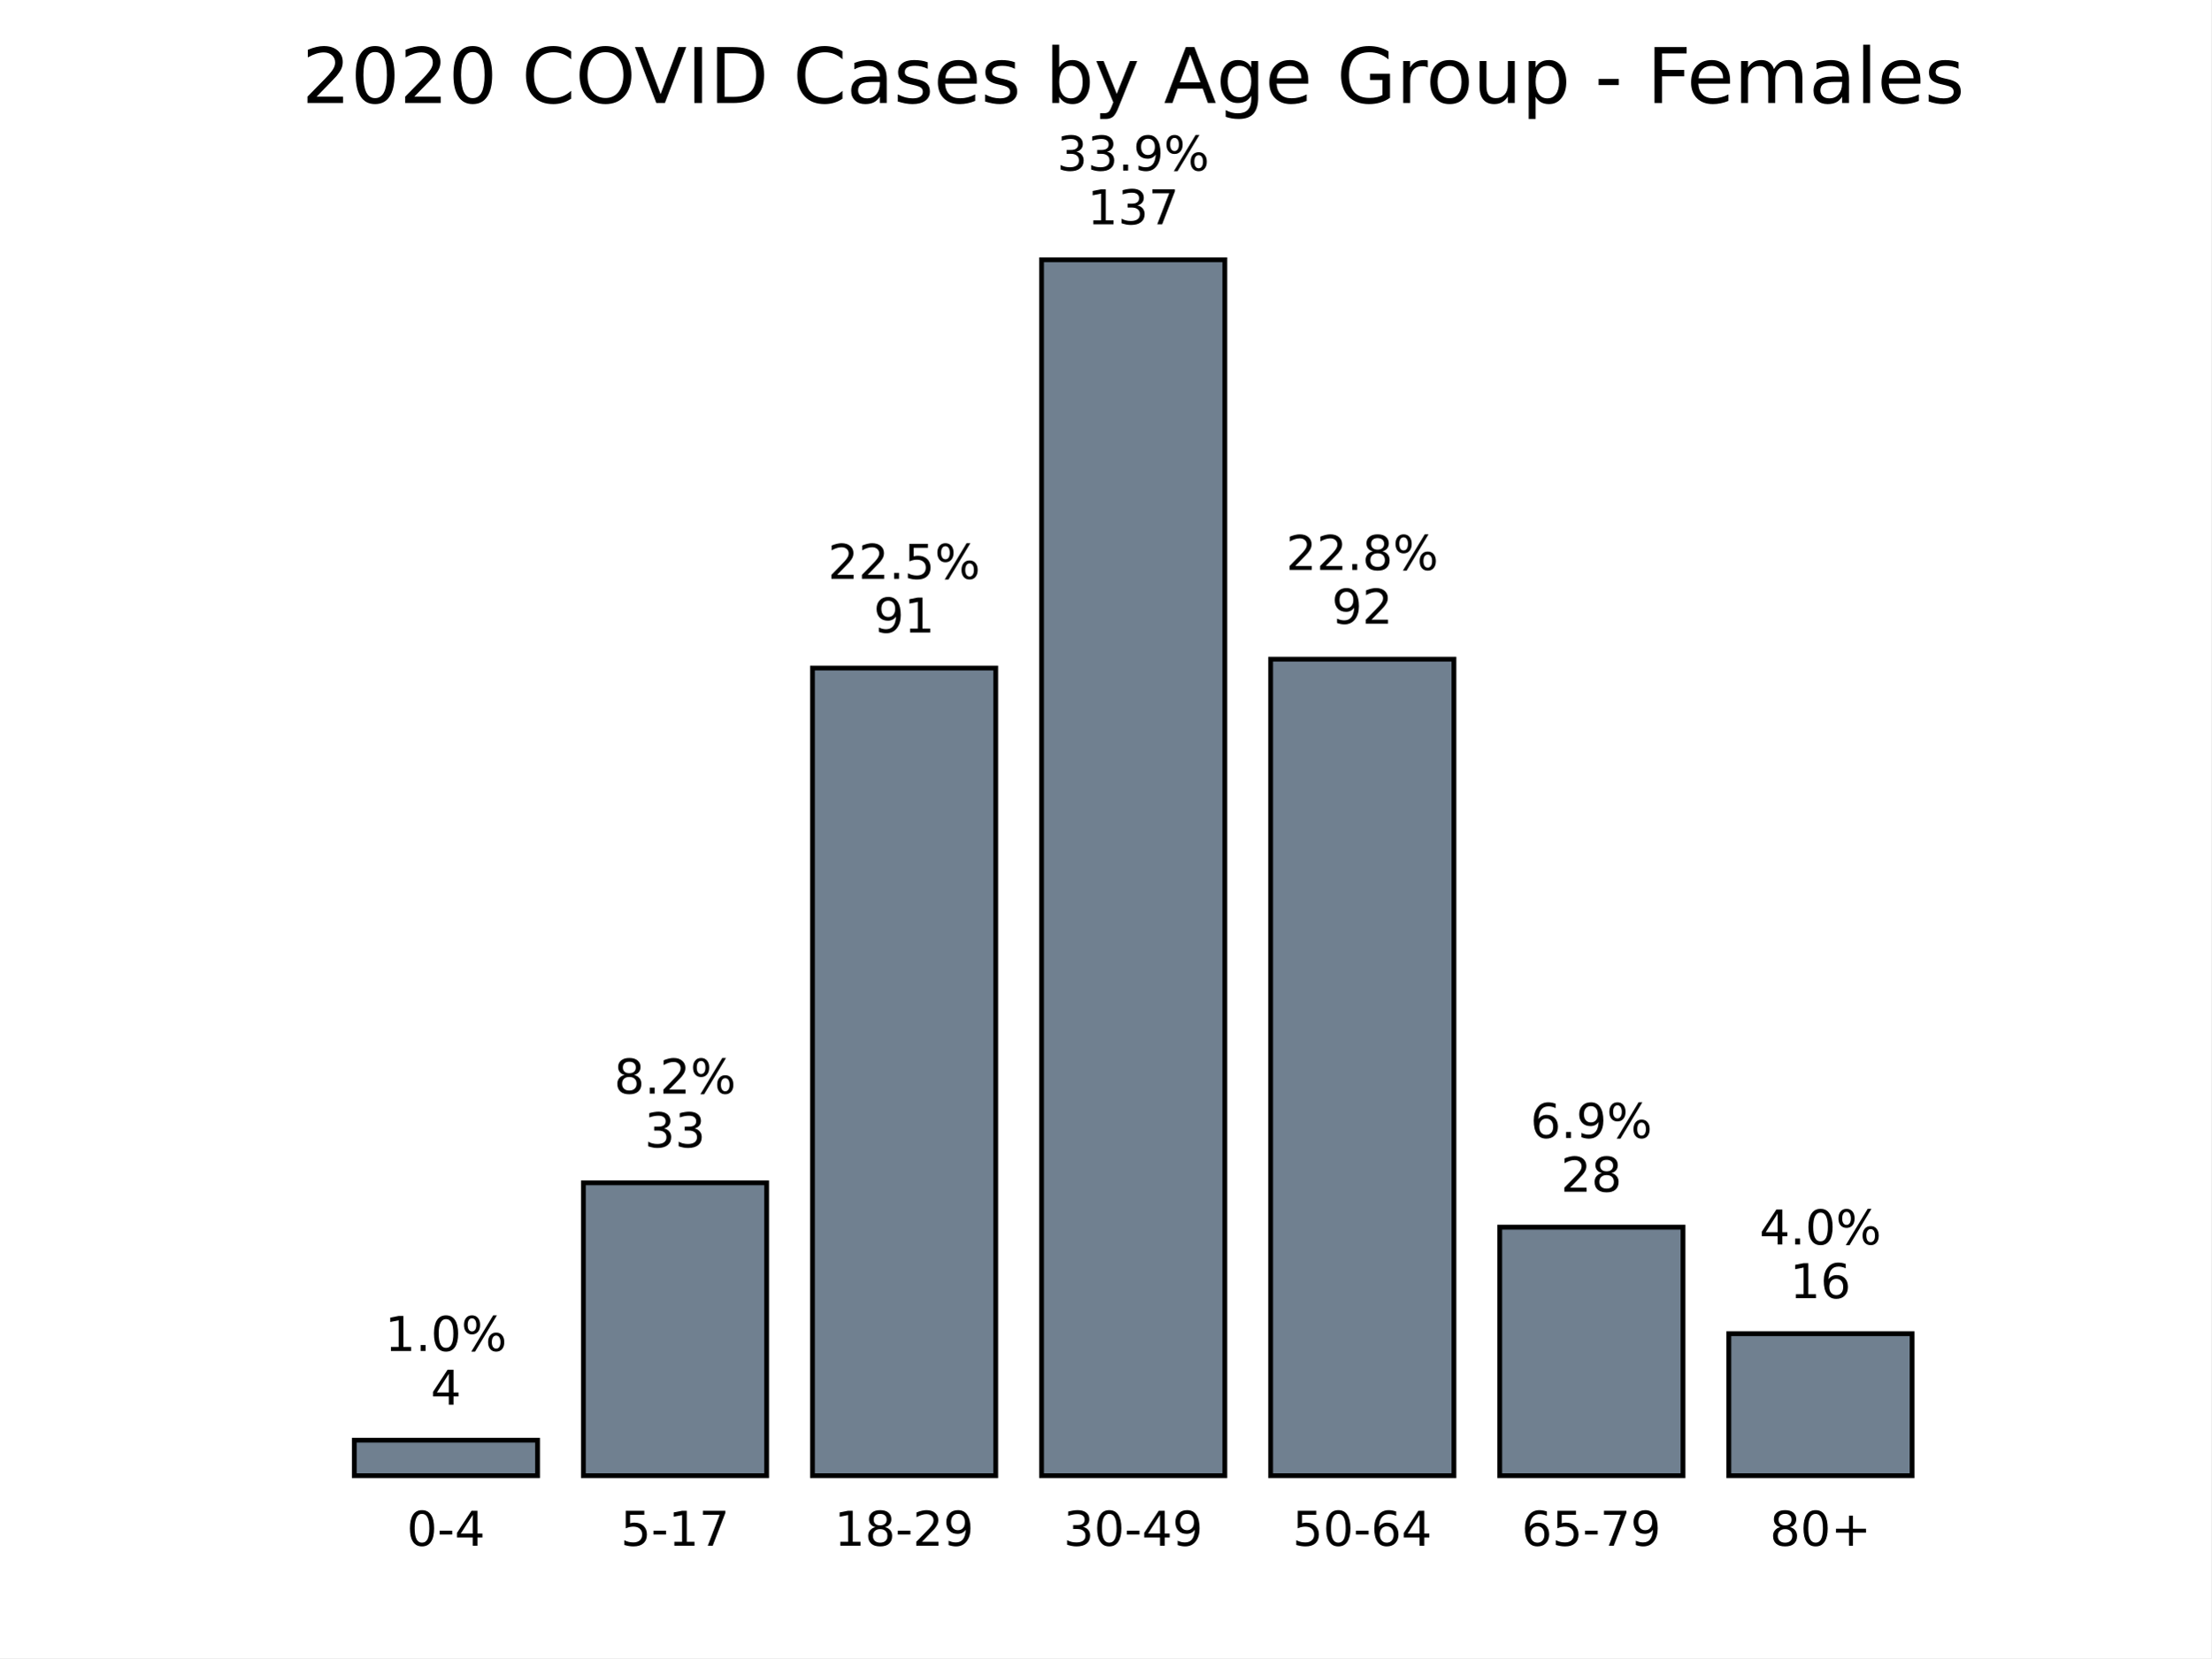
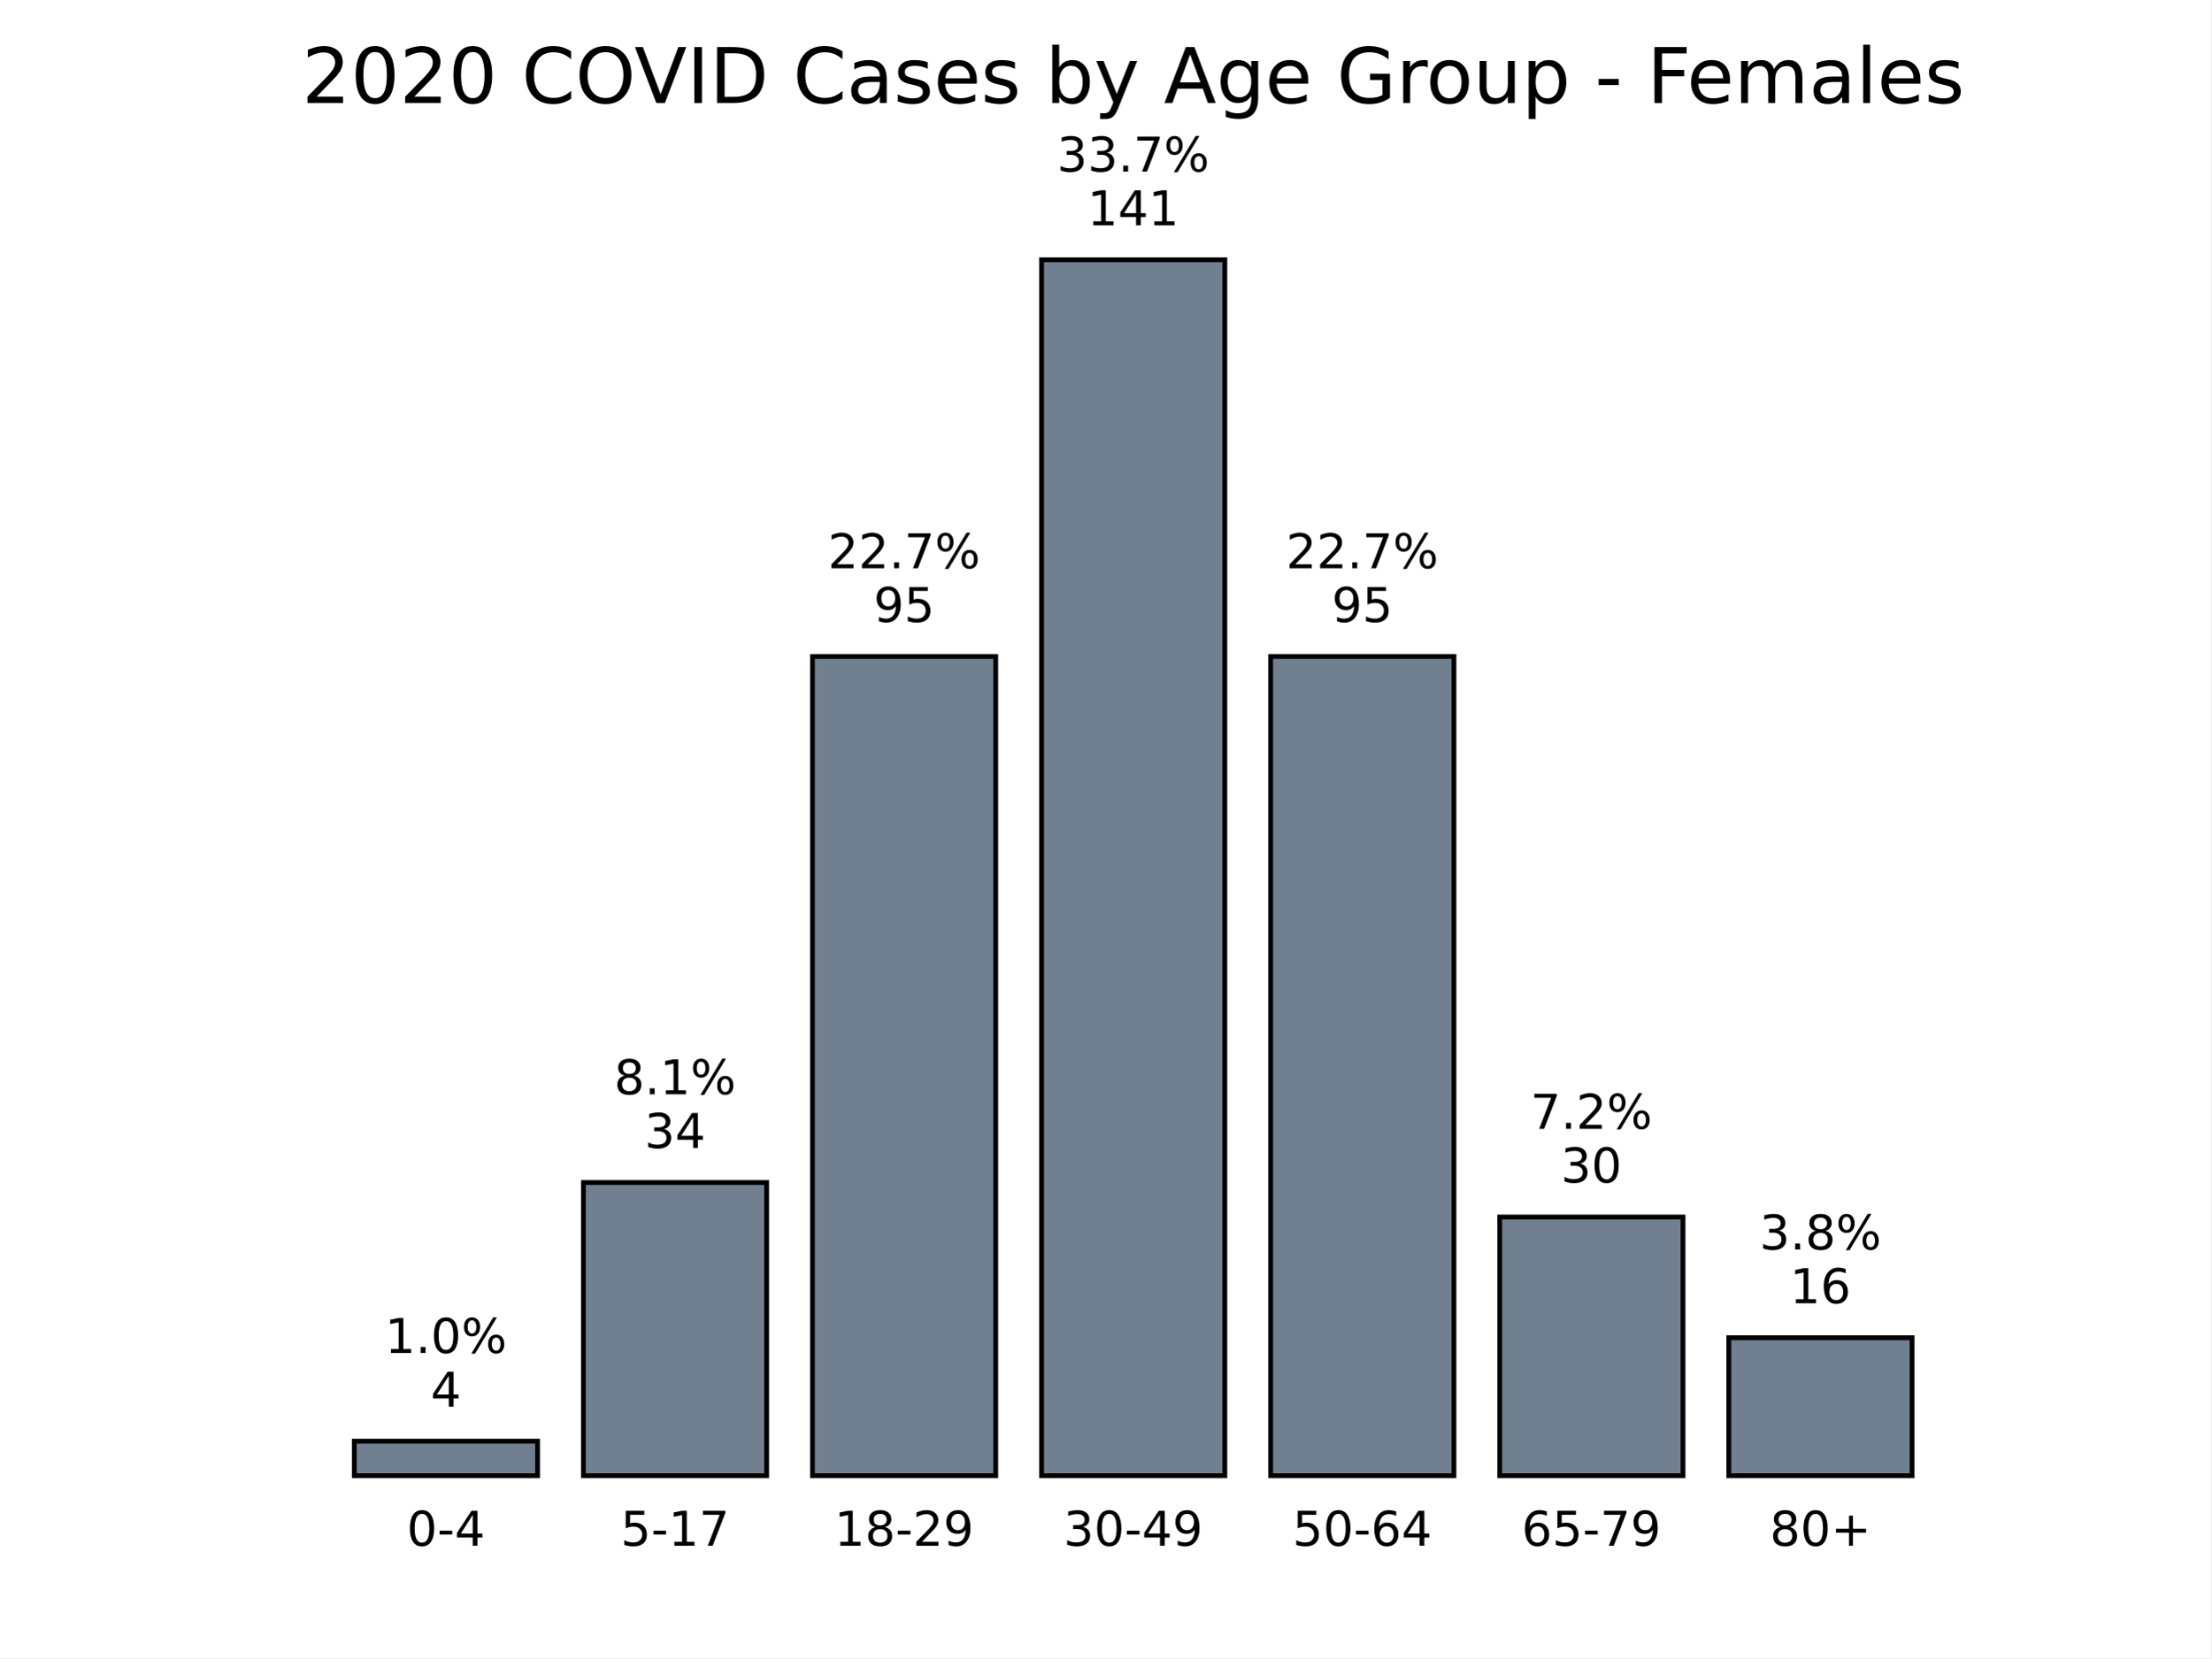
<svg xmlns="http://www.w3.org/2000/svg" xmlns:xlink="http://www.w3.org/1999/xlink" height="345.6pt" version="1.1" viewBox="0 0 460.8 345.6" width="460.8pt">
  <defs>
    <style type="text/css">*{stroke-linecap:butt;stroke-linejoin:round;}</style>
  </defs>
  <g id="figure_1">
    <g id="patch_1">
      <path d="M 0 345.6  L 460.8 345.6  L 460.8 0  L 0 0  z " style="fill:#ffffff;" />
    </g>
    <g id="axes_1">
      <g id="patch_2">
        <path d="M 57.6 307.584  L 414.72 307.584  L 414.72 41.472  L 57.6 41.472  z " style="fill:#ffffff;" />
      </g>
      <g id="patch_3">
-         <path d="M 73.833 307.584  L 112.027 307.584  L 112.027 300.184  L 73.833 300.184  z " style="fill:#708090;stroke:#000000;stroke-linejoin:miter;" />
+         <path d="M 73.833 307.584  L 112.027 307.584  L 112.027 300.394  L 73.833 300.394  z " style="fill:#708090;stroke:#000000;stroke-linejoin:miter;" />
      </g>
      <g id="patch_4">
-         <path d="M 121.576 307.584  L 159.771 307.584  L 159.771 246.536  L 121.576 246.536  z " style="fill:#708090;stroke:#000000;stroke-linejoin:miter;" />
+         <path d="M 121.576 307.584  L 159.771 307.584  L 159.771 246.471  L 121.576 246.471  z " style="fill:#708090;stroke:#000000;stroke-linejoin:miter;" />
      </g>
      <g id="patch_5">
-         <path d="M 169.319 307.584  L 207.514 307.584  L 207.514 139.241  L 169.319 139.241  z " style="fill:#708090;stroke:#000000;stroke-linejoin:miter;" />
+         <path d="M 169.319 307.584  L 207.514 307.584  L 207.514 136.827  L 169.319 136.827  z " style="fill:#708090;stroke:#000000;stroke-linejoin:miter;" />
      </g>
      <g id="patch_6">
        <path d="M 217.063 307.584  L 255.257 307.584  L 255.257 54.144  L 217.063 54.144  z " style="fill:#708090;stroke:#000000;stroke-linejoin:miter;" />
      </g>
      <g id="patch_7">
-         <path d="M 264.806 307.584  L 303.001 307.584  L 303.001 137.391  L 264.806 137.391  z " style="fill:#708090;stroke:#000000;stroke-linejoin:miter;" />
+         <path d="M 264.806 307.584  L 303.001 307.584  L 303.001 136.827  L 264.806 136.827  z " style="fill:#708090;stroke:#000000;stroke-linejoin:miter;" />
      </g>
      <g id="patch_8">
-         <path d="M 312.549 307.584  L 350.744 307.584  L 350.744 255.786  L 312.549 255.786  z " style="fill:#708090;stroke:#000000;stroke-linejoin:miter;" />
+         <path d="M 312.549 307.584  L 350.744 307.584  L 350.744 253.661  L 312.549 253.661  z " style="fill:#708090;stroke:#000000;stroke-linejoin:miter;" />
      </g>
      <g id="patch_9">
-         <path d="M 360.293 307.584  L 398.487 307.584  L 398.487 277.985  L 360.293 277.985  z " style="fill:#708090;stroke:#000000;stroke-linejoin:miter;" />
+         <path d="M 360.293 307.584  L 398.487 307.584  L 398.487 278.825  L 360.293 278.825  z " style="fill:#708090;stroke:#000000;stroke-linejoin:miter;" />
      </g>
      <g id="matplotlib.axis_1">
        <g id="xtick_1">
          <g id="text_1">
            <g transform="translate(84.76365 322.1824)scale(0.1 -0.1)">
              <defs>
                <path d="M 31.781 66.406  Q 24.172 66.406 20.328 58.906  Q 16.5 51.422 16.5 36.375  Q 16.5 21.391 20.328 13.891  Q 24.172 6.391 31.781 6.391  Q 39.453 6.391 43.281 13.891  Q 47.125 21.391 47.125 36.375  Q 47.125 51.422 43.281 58.906  Q 39.453 66.406 31.781 66.406  z M 31.781 74.219  Q 44.047 74.219 50.516 64.516  Q 56.984 54.828 56.984 36.375  Q 56.984 17.969 50.516 8.266  Q 44.047 -1.422 31.781 -1.422  Q 19.531 -1.422 13.062 8.266  Q 6.594 17.969 6.594 36.375  Q 6.594 54.828 13.062 64.516  Q 19.531 74.219 31.781 74.219  z " id="DejaVuSans-48" />
                <path d="M 4.891 31.391  L 31.203 31.391  L 31.203 23.391  L 4.891 23.391  z " id="DejaVuSans-45" />
                <path d="M 37.797 64.312  L 12.891 25.391  L 37.797 25.391  z M 35.203 72.906  L 47.609 72.906  L 47.609 25.391  L 58.016 25.391  L 58.016 17.188  L 47.609 17.188  L 47.609 0  L 37.797 0  L 37.797 17.188  L 4.891 17.188  L 4.891 26.703  z " id="DejaVuSans-52" />
              </defs>
              <use xlink:href="#DejaVuSans-48" />
              <use x="63.623" xlink:href="#DejaVuSans-45" />
              <use x="99.707" xlink:href="#DejaVuSans-52" />
            </g>
          </g>
        </g>
        <g id="xtick_2">
          <g id="text_2">
            <g transform="translate(129.3257 322.1824)scale(0.1 -0.1)">
              <defs>
                <path d="M 10.797 72.906  L 49.516 72.906  L 49.516 64.594  L 19.828 64.594  L 19.828 46.734  Q 21.969 47.469 24.109 47.828  Q 26.266 48.188 28.422 48.188  Q 40.625 48.188 47.75 41.5  Q 54.891 34.812 54.891 23.391  Q 54.891 11.625 47.562 5.094  Q 40.234 -1.422 26.906 -1.422  Q 22.312 -1.422 17.547 -0.641  Q 12.797 0.141 7.719 1.703  L 7.719 11.625  Q 12.109 9.234 16.797 8.062  Q 21.484 6.891 26.703 6.891  Q 35.156 6.891 40.078 11.328  Q 45.016 15.766 45.016 23.391  Q 45.016 31 40.078 35.438  Q 35.156 39.891 26.703 39.891  Q 22.75 39.891 18.812 39.016  Q 14.891 38.141 10.797 36.281  z " id="DejaVuSans-53" />
                <path d="M 12.406 8.297  L 28.516 8.297  L 28.516 63.922  L 10.984 60.406  L 10.984 69.391  L 28.422 72.906  L 38.281 72.906  L 38.281 8.297  L 54.391 8.297  L 54.391 0  L 12.406 0  z " id="DejaVuSans-49" />
                <path d="M 8.203 72.906  L 55.078 72.906  L 55.078 68.703  L 28.609 0  L 18.312 0  L 43.219 64.594  L 8.203 64.594  z " id="DejaVuSans-55" />
              </defs>
              <use xlink:href="#DejaVuSans-53" />
              <use x="63.623" xlink:href="#DejaVuSans-45" />
              <use x="99.707" xlink:href="#DejaVuSans-49" />
              <use x="163.33" xlink:href="#DejaVuSans-55" />
            </g>
          </g>
        </g>
        <g id="xtick_3">
          <g id="text_3">
            <g transform="translate(173.8878 322.1824)scale(0.1 -0.1)">
              <defs>
                <path d="M 31.781 34.625  Q 24.75 34.625 20.719 30.859  Q 16.703 27.094 16.703 20.516  Q 16.703 13.922 20.719 10.156  Q 24.75 6.391 31.781 6.391  Q 38.812 6.391 42.859 10.172  Q 46.922 13.969 46.922 20.516  Q 46.922 27.094 42.891 30.859  Q 38.875 34.625 31.781 34.625  z M 21.922 38.812  Q 15.578 40.375 12.031 44.719  Q 8.5 49.078 8.5 55.328  Q 8.5 64.062 14.719 69.141  Q 20.953 74.219 31.781 74.219  Q 42.672 74.219 48.875 69.141  Q 55.078 64.062 55.078 55.328  Q 55.078 49.078 51.531 44.719  Q 48 40.375 41.703 38.812  Q 48.828 37.156 52.797 32.312  Q 56.781 27.484 56.781 20.516  Q 56.781 9.906 50.312 4.234  Q 43.844 -1.422 31.781 -1.422  Q 19.734 -1.422 13.25 4.234  Q 6.781 9.906 6.781 20.516  Q 6.781 27.484 10.781 32.312  Q 14.797 37.156 21.922 38.812  z M 18.312 54.391  Q 18.312 48.734 21.844 45.562  Q 25.391 42.391 31.781 42.391  Q 38.141 42.391 41.719 45.562  Q 45.312 48.734 45.312 54.391  Q 45.312 60.062 41.719 63.234  Q 38.141 66.406 31.781 66.406  Q 25.391 66.406 21.844 63.234  Q 18.312 60.062 18.312 54.391  z " id="DejaVuSans-56" />
                <path d="M 19.188 8.297  L 53.609 8.297  L 53.609 0  L 7.328 0  L 7.328 8.297  Q 12.938 14.109 22.625 23.891  Q 32.328 33.688 34.812 36.531  Q 39.547 41.844 41.422 45.531  Q 43.312 49.219 43.312 52.781  Q 43.312 58.594 39.234 62.25  Q 35.156 65.922 28.609 65.922  Q 23.969 65.922 18.812 64.312  Q 13.672 62.703 7.812 59.422  L 7.812 69.391  Q 13.766 71.781 18.938 73  Q 24.125 74.219 28.422 74.219  Q 39.75 74.219 46.484 68.547  Q 53.219 62.891 53.219 53.422  Q 53.219 48.922 51.531 44.891  Q 49.859 40.875 45.406 35.406  Q 44.188 33.984 37.641 27.219  Q 31.109 20.453 19.188 8.297  z " id="DejaVuSans-50" />
                <path d="M 10.984 1.516  L 10.984 10.5  Q 14.703 8.734 18.5 7.812  Q 22.312 6.891 25.984 6.891  Q 35.75 6.891 40.891 13.453  Q 46.047 20.016 46.781 33.406  Q 43.953 29.203 39.594 26.953  Q 35.25 24.703 29.984 24.703  Q 19.047 24.703 12.672 31.312  Q 6.297 37.938 6.297 49.422  Q 6.297 60.641 12.938 67.422  Q 19.578 74.219 30.609 74.219  Q 43.266 74.219 49.922 64.516  Q 56.594 54.828 56.594 36.375  Q 56.594 19.141 48.406 8.859  Q 40.234 -1.422 26.422 -1.422  Q 22.703 -1.422 18.891 -0.688  Q 15.094 0.047 10.984 1.516  z M 30.609 32.422  Q 37.25 32.422 41.125 36.953  Q 45.016 41.5 45.016 49.422  Q 45.016 57.281 41.125 61.844  Q 37.25 66.406 30.609 66.406  Q 23.969 66.406 20.094 61.844  Q 16.219 57.281 16.219 49.422  Q 16.219 41.5 20.094 36.953  Q 23.969 32.422 30.609 32.422  z " id="DejaVuSans-57" />
              </defs>
              <use xlink:href="#DejaVuSans-49" />
              <use x="63.623" xlink:href="#DejaVuSans-56" />
              <use x="127.246" xlink:href="#DejaVuSans-45" />
              <use x="163.33" xlink:href="#DejaVuSans-50" />
              <use x="226.953" xlink:href="#DejaVuSans-57" />
            </g>
          </g>
        </g>
        <g id="xtick_4">
          <g id="text_4">
            <g transform="translate(221.6311 322.1824)scale(0.1 -0.1)">
              <defs>
                <path d="M 40.578 39.312  Q 47.656 37.797 51.625 33  Q 55.609 28.219 55.609 21.188  Q 55.609 10.406 48.188 4.484  Q 40.766 -1.422 27.094 -1.422  Q 22.516 -1.422 17.656 -0.516  Q 12.797 0.391 7.625 2.203  L 7.625 11.719  Q 11.719 9.328 16.594 8.109  Q 21.484 6.891 26.812 6.891  Q 36.078 6.891 40.938 10.547  Q 45.797 14.203 45.797 21.188  Q 45.797 27.641 41.281 31.266  Q 36.766 34.906 28.719 34.906  L 20.219 34.906  L 20.219 43.016  L 29.109 43.016  Q 36.375 43.016 40.234 45.922  Q 44.094 48.828 44.094 54.297  Q 44.094 59.906 40.109 62.906  Q 36.141 65.922 28.719 65.922  Q 24.656 65.922 20.016 65.031  Q 15.375 64.156 9.812 62.312  L 9.812 71.094  Q 15.438 72.656 20.344 73.438  Q 25.25 74.219 29.594 74.219  Q 40.828 74.219 47.359 69.109  Q 53.906 64.016 53.906 55.328  Q 53.906 49.266 50.438 45.094  Q 46.969 40.922 40.578 39.312  z " id="DejaVuSans-51" />
              </defs>
              <use xlink:href="#DejaVuSans-51" />
              <use x="63.623" xlink:href="#DejaVuSans-48" />
              <use x="127.246" xlink:href="#DejaVuSans-45" />
              <use x="163.33" xlink:href="#DejaVuSans-52" />
              <use x="226.953" xlink:href="#DejaVuSans-57" />
            </g>
          </g>
        </g>
        <g id="xtick_5">
          <g id="text_5">
            <g transform="translate(269.3744 322.1824)scale(0.1 -0.1)">
              <defs>
                <path d="M 33.016 40.375  Q 26.375 40.375 22.484 35.828  Q 18.609 31.297 18.609 23.391  Q 18.609 15.531 22.484 10.953  Q 26.375 6.391 33.016 6.391  Q 39.656 6.391 43.531 10.953  Q 47.406 15.531 47.406 23.391  Q 47.406 31.297 43.531 35.828  Q 39.656 40.375 33.016 40.375  z M 52.594 71.297  L 52.594 62.312  Q 48.875 64.062 45.094 64.984  Q 41.312 65.922 37.594 65.922  Q 27.828 65.922 22.672 59.328  Q 17.531 52.734 16.797 39.406  Q 19.672 43.656 24.016 45.922  Q 28.375 48.188 33.594 48.188  Q 44.578 48.188 50.953 41.516  Q 57.328 34.859 57.328 23.391  Q 57.328 12.156 50.688 5.359  Q 44.047 -1.422 33.016 -1.422  Q 20.359 -1.422 13.672 8.266  Q 6.984 17.969 6.984 36.375  Q 6.984 53.656 15.188 63.938  Q 23.391 74.219 37.203 74.219  Q 40.922 74.219 44.703 73.484  Q 48.484 72.75 52.594 71.297  z " id="DejaVuSans-54" />
              </defs>
              <use xlink:href="#DejaVuSans-53" />
              <use x="63.623" xlink:href="#DejaVuSans-48" />
              <use x="127.246" xlink:href="#DejaVuSans-45" />
              <use x="163.33" xlink:href="#DejaVuSans-54" />
              <use x="226.953" xlink:href="#DejaVuSans-52" />
            </g>
          </g>
        </g>
        <g id="xtick_6">
          <g id="text_6">
            <g transform="translate(317.1177 322.1824)scale(0.1 -0.1)">
              <use xlink:href="#DejaVuSans-54" />
              <use x="63.623" xlink:href="#DejaVuSans-53" />
              <use x="127.246" xlink:href="#DejaVuSans-45" />
              <use x="163.33" xlink:href="#DejaVuSans-55" />
              <use x="226.953" xlink:href="#DejaVuSans-57" />
            </g>
          </g>
        </g>
        <g id="xtick_7">
          <g id="text_7">
            <g transform="translate(368.8376 322.1824)scale(0.1 -0.1)">
              <defs>
                <path d="M 46 62.703  L 46 35.5  L 73.188 35.5  L 73.188 27.203  L 46 27.203  L 46 0  L 37.797 0  L 37.797 27.203  L 10.594 27.203  L 10.594 35.5  L 37.797 35.5  L 37.797 62.703  z " id="DejaVuSans-43" />
              </defs>
              <use xlink:href="#DejaVuSans-56" />
              <use x="63.623" xlink:href="#DejaVuSans-48" />
              <use x="127.246" xlink:href="#DejaVuSans-43" />
            </g>
          </g>
        </g>
      </g>
      <g id="matplotlib.axis_2" />
      <g id="text_8">
-         <g transform="translate(80.22771 281.5868)scale(0.1 -0.1)">
+         <g transform="translate(80.22771 282.0066)scale(0.1 -0.1)">
          <defs>
            <path d="M 10.688 12.406  L 21 12.406  L 21 0  L 10.688 0  z " id="DejaVuSans-46" />
            <path d="M 72.703 32.078  Q 68.453 32.078 66.031 28.469  Q 63.625 24.859 63.625 18.406  Q 63.625 12.062 66.031 8.422  Q 68.453 4.781 72.703 4.781  Q 76.859 4.781 79.266 8.422  Q 81.688 12.062 81.688 18.406  Q 81.688 24.812 79.266 28.438  Q 76.859 32.078 72.703 32.078  z M 72.703 38.281  Q 80.422 38.281 84.953 32.906  Q 89.5 27.547 89.5 18.406  Q 89.5 9.281 84.938 3.922  Q 80.375 -1.422 72.703 -1.422  Q 64.891 -1.422 60.344 3.922  Q 55.812 9.281 55.812 18.406  Q 55.812 27.594 60.375 32.938  Q 64.938 38.281 72.703 38.281  z M 22.312 68.016  Q 18.109 68.016 15.688 64.375  Q 13.281 60.75 13.281 54.391  Q 13.281 47.953 15.672 44.328  Q 18.062 40.719 22.312 40.719  Q 26.562 40.719 28.969 44.328  Q 31.391 47.953 31.391 54.391  Q 31.391 60.688 28.953 64.344  Q 26.516 68.016 22.312 68.016  z M 66.406 74.219  L 74.219 74.219  L 28.609 -1.422  L 20.797 -1.422  z M 22.312 74.219  Q 30.031 74.219 34.609 68.875  Q 39.203 63.531 39.203 54.391  Q 39.203 45.172 34.641 39.844  Q 30.078 34.516 22.312 34.516  Q 14.547 34.516 10.031 39.859  Q 5.516 45.219 5.516 54.391  Q 5.516 63.484 10.047 68.844  Q 14.594 74.219 22.312 74.219  z " id="DejaVuSans-37" />
          </defs>
          <use xlink:href="#DejaVuSans-49" />
          <use x="63.623" xlink:href="#DejaVuSans-46" />
          <use x="95.41" xlink:href="#DejaVuSans-48" />
          <use x="159.033" xlink:href="#DejaVuSans-37" />
        </g>
-         <g transform="translate(89.7488 292.7846)scale(0.1 -0.1)">
+         <g transform="translate(89.7488 293.2044)scale(0.1 -0.1)">
          <use xlink:href="#DejaVuSans-52" />
        </g>
      </g>
      <g id="text_9">
-         <g transform="translate(127.971 227.9389)scale(0.1 -0.1)">
+         <g transform="translate(127.971 228.0832)scale(0.1 -0.1)">
          <use xlink:href="#DejaVuSans-56" />
          <use x="63.623" xlink:href="#DejaVuSans-46" />
-           <use x="95.41" xlink:href="#DejaVuSans-50" />
-           <use x="159.033" xlink:href="#DejaVuSans-37" />
-         </g>
-         <g transform="translate(134.3109 239.1367)scale(0.1 -0.1)">
-           <use xlink:href="#DejaVuSans-51" />
-           <use x="63.623" xlink:href="#DejaVuSans-51" />
+           <use x="95.41" xlink:href="#DejaVuSans-49" />
+           <use x="159.033" xlink:href="#DejaVuSans-37" />
+         </g>
+         <g transform="translate(134.3109 239.281)scale(0.1 -0.1)">
+           <use xlink:href="#DejaVuSans-51" />
+           <use x="63.623" xlink:href="#DejaVuSans-52" />
        </g>
      </g>
      <g id="text_10">
-         <g transform="translate(172.5331 120.6431)scale(0.1 -0.1)">
+         <g transform="translate(172.5331 118.439)scale(0.1 -0.1)">
          <use xlink:href="#DejaVuSans-50" />
          <use x="63.623" xlink:href="#DejaVuSans-50" />
          <use x="127.246" xlink:href="#DejaVuSans-46" />
-           <use x="159.033" xlink:href="#DejaVuSans-53" />
+           <use x="159.033" xlink:href="#DejaVuSans-55" />
          <use x="222.656" xlink:href="#DejaVuSans-37" />
        </g>
-         <g transform="translate(182.0542 131.8409)scale(0.1 -0.1)">
+         <g transform="translate(182.0542 129.6368)scale(0.1 -0.1)">
          <use xlink:href="#DejaVuSans-57" />
-           <use x="63.623" xlink:href="#DejaVuSans-49" />
+           <use x="63.623" xlink:href="#DejaVuSans-53" />
        </g>
      </g>
      <g id="text_11">
-         <g transform="translate(220.2764 35.54648)scale(0.1 -0.1)">
+         <g transform="translate(220.2764 35.7564)scale(0.1 -0.1)">
          <use xlink:href="#DejaVuSans-51" />
          <use x="63.623" xlink:href="#DejaVuSans-51" />
          <use x="127.246" xlink:href="#DejaVuSans-46" />
-           <use x="159.033" xlink:href="#DejaVuSans-57" />
+           <use x="159.033" xlink:href="#DejaVuSans-55" />
          <use x="222.656" xlink:href="#DejaVuSans-37" />
        </g>
-         <g transform="translate(226.6163 46.74429)scale(0.1 -0.1)">
+         <g transform="translate(226.6163 46.95421)scale(0.1 -0.1)">
          <use xlink:href="#DejaVuSans-49" />
-           <use x="63.623" xlink:href="#DejaVuSans-51" />
-           <use x="127.246" xlink:href="#DejaVuSans-55" />
+           <use x="63.623" xlink:href="#DejaVuSans-52" />
+           <use x="127.246" xlink:href="#DejaVuSans-49" />
        </g>
      </g>
      <g id="text_12">
-         <g transform="translate(268.0197 118.7932)scale(0.1 -0.1)">
+         <g transform="translate(268.0197 118.439)scale(0.1 -0.1)">
          <use xlink:href="#DejaVuSans-50" />
          <use x="63.623" xlink:href="#DejaVuSans-50" />
          <use x="127.246" xlink:href="#DejaVuSans-46" />
-           <use x="159.033" xlink:href="#DejaVuSans-56" />
+           <use x="159.033" xlink:href="#DejaVuSans-55" />
          <use x="222.656" xlink:href="#DejaVuSans-37" />
        </g>
-         <g transform="translate(277.5408 129.991)scale(0.1 -0.1)">
+         <g transform="translate(277.5408 129.6368)scale(0.1 -0.1)">
          <use xlink:href="#DejaVuSans-57" />
-           <use x="63.623" xlink:href="#DejaVuSans-50" />
+           <use x="63.623" xlink:href="#DejaVuSans-53" />
        </g>
      </g>
      <g id="text_13">
-         <g transform="translate(318.9443 237.1885)scale(0.1 -0.1)">
-           <use xlink:href="#DejaVuSans-54" />
-           <use x="63.623" xlink:href="#DejaVuSans-46" />
-           <use x="95.41" xlink:href="#DejaVuSans-57" />
-           <use x="159.033" xlink:href="#DejaVuSans-37" />
-         </g>
-         <g transform="translate(325.2841 248.3863)scale(0.1 -0.1)">
-           <use xlink:href="#DejaVuSans-50" />
-           <use x="63.623" xlink:href="#DejaVuSans-56" />
+         <g transform="translate(318.9443 235.273)scale(0.1 -0.1)">
+           <use xlink:href="#DejaVuSans-55" />
+           <use x="63.623" xlink:href="#DejaVuSans-46" />
+           <use x="95.41" xlink:href="#DejaVuSans-50" />
+           <use x="159.033" xlink:href="#DejaVuSans-37" />
+         </g>
+         <g transform="translate(325.2841 246.4708)scale(0.1 -0.1)">
+           <use xlink:href="#DejaVuSans-51" />
+           <use x="63.623" xlink:href="#DejaVuSans-48" />
        </g>
      </g>
      <g id="text_14">
-         <g transform="translate(366.6876 259.3876)scale(0.1 -0.1)">
-           <use xlink:href="#DejaVuSans-52" />
-           <use x="63.623" xlink:href="#DejaVuSans-46" />
-           <use x="95.41" xlink:href="#DejaVuSans-48" />
-           <use x="159.033" xlink:href="#DejaVuSans-37" />
-         </g>
-         <g transform="translate(373.0274 270.5855)scale(0.1 -0.1)">
+         <g transform="translate(366.6876 260.4373)scale(0.1 -0.1)">
+           <use xlink:href="#DejaVuSans-51" />
+           <use x="63.623" xlink:href="#DejaVuSans-46" />
+           <use x="95.41" xlink:href="#DejaVuSans-56" />
+           <use x="159.033" xlink:href="#DejaVuSans-37" />
+         </g>
+         <g transform="translate(373.0274 271.6351)scale(0.1 -0.1)">
          <use xlink:href="#DejaVuSans-49" />
          <use x="63.623" xlink:href="#DejaVuSans-54" />
        </g>
      </g>
      <g id="text_15">
        <g transform="translate(62.90375 21.472)scale(0.16 -0.16)">
          <defs>
            <path id="DejaVuSans-32" />
            <path d="M 64.406 67.281  L 64.406 56.891  Q 59.422 61.531 53.781 63.812  Q 48.141 66.109 41.797 66.109  Q 29.297 66.109 22.656 58.469  Q 16.016 50.828 16.016 36.375  Q 16.016 21.969 22.656 14.328  Q 29.297 6.688 41.797 6.688  Q 48.141 6.688 53.781 8.984  Q 59.422 11.281 64.406 15.922  L 64.406 5.609  Q 59.234 2.094 53.438 0.328  Q 47.656 -1.422 41.219 -1.422  Q 24.656 -1.422 15.125 8.703  Q 5.609 18.844 5.609 36.375  Q 5.609 53.953 15.125 64.078  Q 24.656 74.219 41.219 74.219  Q 47.75 74.219 53.531 72.484  Q 59.328 70.75 64.406 67.281  z " id="DejaVuSans-67" />
            <path d="M 39.406 66.219  Q 28.656 66.219 22.328 58.203  Q 16.016 50.203 16.016 36.375  Q 16.016 22.609 22.328 14.594  Q 28.656 6.594 39.406 6.594  Q 50.141 6.594 56.422 14.594  Q 62.703 22.609 62.703 36.375  Q 62.703 50.203 56.422 58.203  Q 50.141 66.219 39.406 66.219  z M 39.406 74.219  Q 54.734 74.219 63.906 63.938  Q 73.094 53.656 73.094 36.375  Q 73.094 19.141 63.906 8.859  Q 54.734 -1.422 39.406 -1.422  Q 24.031 -1.422 14.812 8.828  Q 5.609 19.094 5.609 36.375  Q 5.609 53.656 14.812 63.938  Q 24.031 74.219 39.406 74.219  z " id="DejaVuSans-79" />
            <path d="M 28.609 0  L 0.781 72.906  L 11.078 72.906  L 34.188 11.531  L 57.328 72.906  L 67.578 72.906  L 39.797 0  z " id="DejaVuSans-86" />
            <path d="M 9.812 72.906  L 19.672 72.906  L 19.672 0  L 9.812 0  z " id="DejaVuSans-73" />
            <path d="M 19.672 64.797  L 19.672 8.109  L 31.594 8.109  Q 46.688 8.109 53.688 14.938  Q 60.688 21.781 60.688 36.531  Q 60.688 51.172 53.688 57.984  Q 46.688 64.797 31.594 64.797  z M 9.812 72.906  L 30.078 72.906  Q 51.266 72.906 61.172 64.094  Q 71.094 55.281 71.094 36.531  Q 71.094 17.672 61.125 8.828  Q 51.172 0 30.078 0  L 9.812 0  z " id="DejaVuSans-68" />
            <path d="M 34.281 27.484  Q 23.391 27.484 19.188 25  Q 14.984 22.516 14.984 16.5  Q 14.984 11.719 18.141 8.906  Q 21.297 6.109 26.703 6.109  Q 34.188 6.109 38.703 11.406  Q 43.219 16.703 43.219 25.484  L 43.219 27.484  z M 52.203 31.203  L 52.203 0  L 43.219 0  L 43.219 8.297  Q 40.141 3.328 35.547 0.953  Q 30.953 -1.422 24.312 -1.422  Q 15.922 -1.422 10.953 3.297  Q 6 8.016 6 15.922  Q 6 25.141 12.172 29.828  Q 18.359 34.516 30.609 34.516  L 43.219 34.516  L 43.219 35.406  Q 43.219 41.609 39.141 45  Q 35.062 48.391 27.688 48.391  Q 23 48.391 18.547 47.266  Q 14.109 46.141 10.016 43.891  L 10.016 52.203  Q 14.938 54.109 19.578 55.047  Q 24.219 56 28.609 56  Q 40.484 56 46.344 49.844  Q 52.203 43.703 52.203 31.203  z " id="DejaVuSans-97" />
            <path d="M 44.281 53.078  L 44.281 44.578  Q 40.484 46.531 36.375 47.5  Q 32.281 48.484 27.875 48.484  Q 21.188 48.484 17.844 46.438  Q 14.5 44.391 14.5 40.281  Q 14.5 37.156 16.891 35.375  Q 19.281 33.594 26.516 31.984  L 29.594 31.297  Q 39.156 29.25 43.188 25.516  Q 47.219 21.781 47.219 15.094  Q 47.219 7.469 41.188 3.016  Q 35.156 -1.422 24.609 -1.422  Q 20.219 -1.422 15.453 -0.562  Q 10.688 0.297 5.422 2  L 5.422 11.281  Q 10.406 8.688 15.234 7.391  Q 20.062 6.109 24.812 6.109  Q 31.156 6.109 34.562 8.281  Q 37.984 10.453 37.984 14.406  Q 37.984 18.062 35.516 20.016  Q 33.062 21.969 24.703 23.781  L 21.578 24.516  Q 13.234 26.266 9.516 29.906  Q 5.812 33.547 5.812 39.891  Q 5.812 47.609 11.281 51.797  Q 16.75 56 26.812 56  Q 31.781 56 36.172 55.266  Q 40.578 54.547 44.281 53.078  z " id="DejaVuSans-115" />
            <path d="M 56.203 29.594  L 56.203 25.203  L 14.891 25.203  Q 15.484 15.922 20.484 11.062  Q 25.484 6.203 34.422 6.203  Q 39.594 6.203 44.453 7.469  Q 49.312 8.734 54.109 11.281  L 54.109 2.781  Q 49.266 0.734 44.188 -0.344  Q 39.109 -1.422 33.891 -1.422  Q 20.797 -1.422 13.156 6.188  Q 5.516 13.812 5.516 26.812  Q 5.516 40.234 12.766 48.109  Q 20.016 56 32.328 56  Q 43.359 56 49.781 48.891  Q 56.203 41.797 56.203 29.594  z M 47.219 32.234  Q 47.125 39.594 43.094 43.984  Q 39.062 48.391 32.422 48.391  Q 24.906 48.391 20.391 44.141  Q 15.875 39.891 15.188 32.172  z " id="DejaVuSans-101" />
            <path d="M 48.688 27.297  Q 48.688 37.203 44.609 42.844  Q 40.531 48.484 33.406 48.484  Q 26.266 48.484 22.188 42.844  Q 18.109 37.203 18.109 27.297  Q 18.109 17.391 22.188 11.75  Q 26.266 6.109 33.406 6.109  Q 40.531 6.109 44.609 11.75  Q 48.688 17.391 48.688 27.297  z M 18.109 46.391  Q 20.953 51.266 25.266 53.625  Q 29.594 56 35.594 56  Q 45.562 56 51.781 48.094  Q 58.016 40.188 58.016 27.297  Q 58.016 14.406 51.781 6.484  Q 45.562 -1.422 35.594 -1.422  Q 29.594 -1.422 25.266 0.953  Q 20.953 3.328 18.109 8.203  L 18.109 0  L 9.078 0  L 9.078 75.984  L 18.109 75.984  z " id="DejaVuSans-98" />
            <path d="M 32.172 -5.078  Q 28.375 -14.844 24.75 -17.812  Q 21.141 -20.797 15.094 -20.797  L 7.906 -20.797  L 7.906 -13.281  L 13.188 -13.281  Q 16.891 -13.281 18.938 -11.516  Q 21 -9.766 23.484 -3.219  L 25.094 0.875  L 2.984 54.688  L 12.5 54.688  L 29.594 11.922  L 46.688 54.688  L 56.203 54.688  z " id="DejaVuSans-121" />
            <path d="M 34.188 63.188  L 20.797 26.906  L 47.609 26.906  z M 28.609 72.906  L 39.797 72.906  L 67.578 0  L 57.328 0  L 50.688 18.703  L 17.828 18.703  L 11.188 0  L 0.781 0  z " id="DejaVuSans-65" />
            <path d="M 45.406 27.984  Q 45.406 37.75 41.375 43.109  Q 37.359 48.484 30.078 48.484  Q 22.859 48.484 18.828 43.109  Q 14.797 37.75 14.797 27.984  Q 14.797 18.266 18.828 12.891  Q 22.859 7.516 30.078 7.516  Q 37.359 7.516 41.375 12.891  Q 45.406 18.266 45.406 27.984  z M 54.391 6.781  Q 54.391 -7.172 48.188 -13.984  Q 42 -20.797 29.203 -20.797  Q 24.469 -20.797 20.266 -20.094  Q 16.062 -19.391 12.109 -17.922  L 12.109 -9.188  Q 16.062 -11.328 19.922 -12.344  Q 23.781 -13.375 27.781 -13.375  Q 36.625 -13.375 41.016 -8.766  Q 45.406 -4.156 45.406 5.172  L 45.406 9.625  Q 42.625 4.781 38.281 2.391  Q 33.938 0 27.875 0  Q 17.828 0 11.672 7.656  Q 5.516 15.328 5.516 27.984  Q 5.516 40.672 11.672 48.328  Q 17.828 56 27.875 56  Q 33.938 56 38.281 53.609  Q 42.625 51.219 45.406 46.391  L 45.406 54.688  L 54.391 54.688  z " id="DejaVuSans-103" />
            <path d="M 59.516 10.406  L 59.516 29.984  L 43.406 29.984  L 43.406 38.094  L 69.281 38.094  L 69.281 6.781  Q 63.578 2.734 56.688 0.656  Q 49.812 -1.422 42 -1.422  Q 24.906 -1.422 15.25 8.562  Q 5.609 18.562 5.609 36.375  Q 5.609 54.25 15.25 64.234  Q 24.906 74.219 42 74.219  Q 49.125 74.219 55.547 72.453  Q 61.969 70.703 67.391 67.281  L 67.391 56.781  Q 61.922 61.422 55.766 63.766  Q 49.609 66.109 42.828 66.109  Q 29.438 66.109 22.719 58.641  Q 16.016 51.172 16.016 36.375  Q 16.016 21.625 22.719 14.156  Q 29.438 6.688 42.828 6.688  Q 48.047 6.688 52.141 7.594  Q 56.25 8.5 59.516 10.406  z " id="DejaVuSans-71" />
            <path d="M 41.109 46.297  Q 39.594 47.172 37.812 47.578  Q 36.031 48 33.891 48  Q 26.266 48 22.188 43.047  Q 18.109 38.094 18.109 28.812  L 18.109 0  L 9.078 0  L 9.078 54.688  L 18.109 54.688  L 18.109 46.188  Q 20.953 51.172 25.484 53.578  Q 30.031 56 36.531 56  Q 37.453 56 38.578 55.875  Q 39.703 55.766 41.062 55.516  z " id="DejaVuSans-114" />
            <path d="M 30.609 48.391  Q 23.391 48.391 19.188 42.75  Q 14.984 37.109 14.984 27.297  Q 14.984 17.484 19.156 11.844  Q 23.344 6.203 30.609 6.203  Q 37.797 6.203 41.984 11.859  Q 46.188 17.531 46.188 27.297  Q 46.188 37.016 41.984 42.703  Q 37.797 48.391 30.609 48.391  z M 30.609 56  Q 42.328 56 49.016 48.375  Q 55.719 40.766 55.719 27.297  Q 55.719 13.875 49.016 6.219  Q 42.328 -1.422 30.609 -1.422  Q 18.844 -1.422 12.172 6.219  Q 5.516 13.875 5.516 27.297  Q 5.516 40.766 12.172 48.375  Q 18.844 56 30.609 56  z " id="DejaVuSans-111" />
            <path d="M 8.5 21.578  L 8.5 54.688  L 17.484 54.688  L 17.484 21.922  Q 17.484 14.156 20.5 10.266  Q 23.531 6.391 29.594 6.391  Q 36.859 6.391 41.078 11.031  Q 45.312 15.672 45.312 23.688  L 45.312 54.688  L 54.297 54.688  L 54.297 0  L 45.312 0  L 45.312 8.406  Q 42.047 3.422 37.719 1  Q 33.406 -1.422 27.688 -1.422  Q 18.266 -1.422 13.375 4.438  Q 8.5 10.297 8.5 21.578  z M 31.109 56  z " id="DejaVuSans-117" />
            <path d="M 18.109 8.203  L 18.109 -20.797  L 9.078 -20.797  L 9.078 54.688  L 18.109 54.688  L 18.109 46.391  Q 20.953 51.266 25.266 53.625  Q 29.594 56 35.594 56  Q 45.562 56 51.781 48.094  Q 58.016 40.188 58.016 27.297  Q 58.016 14.406 51.781 6.484  Q 45.562 -1.422 35.594 -1.422  Q 29.594 -1.422 25.266 0.953  Q 20.953 3.328 18.109 8.203  z M 48.688 27.297  Q 48.688 37.203 44.609 42.844  Q 40.531 48.484 33.406 48.484  Q 26.266 48.484 22.188 42.844  Q 18.109 37.203 18.109 27.297  Q 18.109 17.391 22.188 11.75  Q 26.266 6.109 33.406 6.109  Q 40.531 6.109 44.609 11.75  Q 48.688 17.391 48.688 27.297  z " id="DejaVuSans-112" />
            <path d="M 9.812 72.906  L 51.703 72.906  L 51.703 64.594  L 19.672 64.594  L 19.672 43.109  L 48.578 43.109  L 48.578 34.812  L 19.672 34.812  L 19.672 0  L 9.812 0  z " id="DejaVuSans-70" />
            <path d="M 52 44.188  Q 55.375 50.25 60.062 53.125  Q 64.75 56 71.094 56  Q 79.641 56 84.281 50.016  Q 88.922 44.047 88.922 33.016  L 88.922 0  L 79.891 0  L 79.891 32.719  Q 79.891 40.578 77.094 44.375  Q 74.312 48.188 68.609 48.188  Q 61.625 48.188 57.562 43.547  Q 53.516 38.922 53.516 30.906  L 53.516 0  L 44.484 0  L 44.484 32.719  Q 44.484 40.625 41.703 44.406  Q 38.922 48.188 33.109 48.188  Q 26.219 48.188 22.156 43.531  Q 18.109 38.875 18.109 30.906  L 18.109 0  L 9.078 0  L 9.078 54.688  L 18.109 54.688  L 18.109 46.188  Q 21.188 51.219 25.484 53.609  Q 29.781 56 35.688 56  Q 41.656 56 45.828 52.969  Q 50 49.953 52 44.188  z " id="DejaVuSans-109" />
            <path d="M 9.422 75.984  L 18.406 75.984  L 18.406 0  L 9.422 0  z " id="DejaVuSans-108" />
          </defs>
          <use xlink:href="#DejaVuSans-50" />
          <use x="63.623" xlink:href="#DejaVuSans-48" />
          <use x="127.246" xlink:href="#DejaVuSans-50" />
          <use x="190.869" xlink:href="#DejaVuSans-48" />
          <use x="254.492" xlink:href="#DejaVuSans-32" />
          <use x="286.279" xlink:href="#DejaVuSans-67" />
          <use x="356.104" xlink:href="#DejaVuSans-79" />
          <use x="433.064" xlink:href="#DejaVuSans-86" />
          <use x="501.473" xlink:href="#DejaVuSans-73" />
          <use x="530.965" xlink:href="#DejaVuSans-68" />
          <use x="607.967" xlink:href="#DejaVuSans-32" />
          <use x="639.754" xlink:href="#DejaVuSans-67" />
          <use x="709.578" xlink:href="#DejaVuSans-97" />
          <use x="770.857" xlink:href="#DejaVuSans-115" />
          <use x="822.957" xlink:href="#DejaVuSans-101" />
          <use x="884.48" xlink:href="#DejaVuSans-115" />
          <use x="936.58" xlink:href="#DejaVuSans-32" />
          <use x="968.367" xlink:href="#DejaVuSans-98" />
          <use x="1031.844" xlink:href="#DejaVuSans-121" />
          <use x="1091.023" xlink:href="#DejaVuSans-32" />
          <use x="1122.811" xlink:href="#DejaVuSans-65" />
          <use x="1191.219" xlink:href="#DejaVuSans-103" />
          <use x="1254.695" xlink:href="#DejaVuSans-101" />
          <use x="1316.219" xlink:href="#DejaVuSans-32" />
          <use x="1348.006" xlink:href="#DejaVuSans-71" />
          <use x="1425.496" xlink:href="#DejaVuSans-114" />
          <use x="1464.359" xlink:href="#DejaVuSans-111" />
          <use x="1525.541" xlink:href="#DejaVuSans-117" />
          <use x="1588.92" xlink:href="#DejaVuSans-112" />
          <use x="1652.396" xlink:href="#DejaVuSans-32" />
          <use x="1684.184" xlink:href="#DejaVuSans-45" />
          <use x="1720.268" xlink:href="#DejaVuSans-32" />
          <use x="1752.055" xlink:href="#DejaVuSans-70" />
          <use x="1804.074" xlink:href="#DejaVuSans-101" />
          <use x="1865.598" xlink:href="#DejaVuSans-109" />
          <use x="1963.01" xlink:href="#DejaVuSans-97" />
          <use x="2024.289" xlink:href="#DejaVuSans-108" />
          <use x="2052.072" xlink:href="#DejaVuSans-101" />
          <use x="2113.596" xlink:href="#DejaVuSans-115" />
        </g>
      </g>
    </g>
  </g>
</svg>
